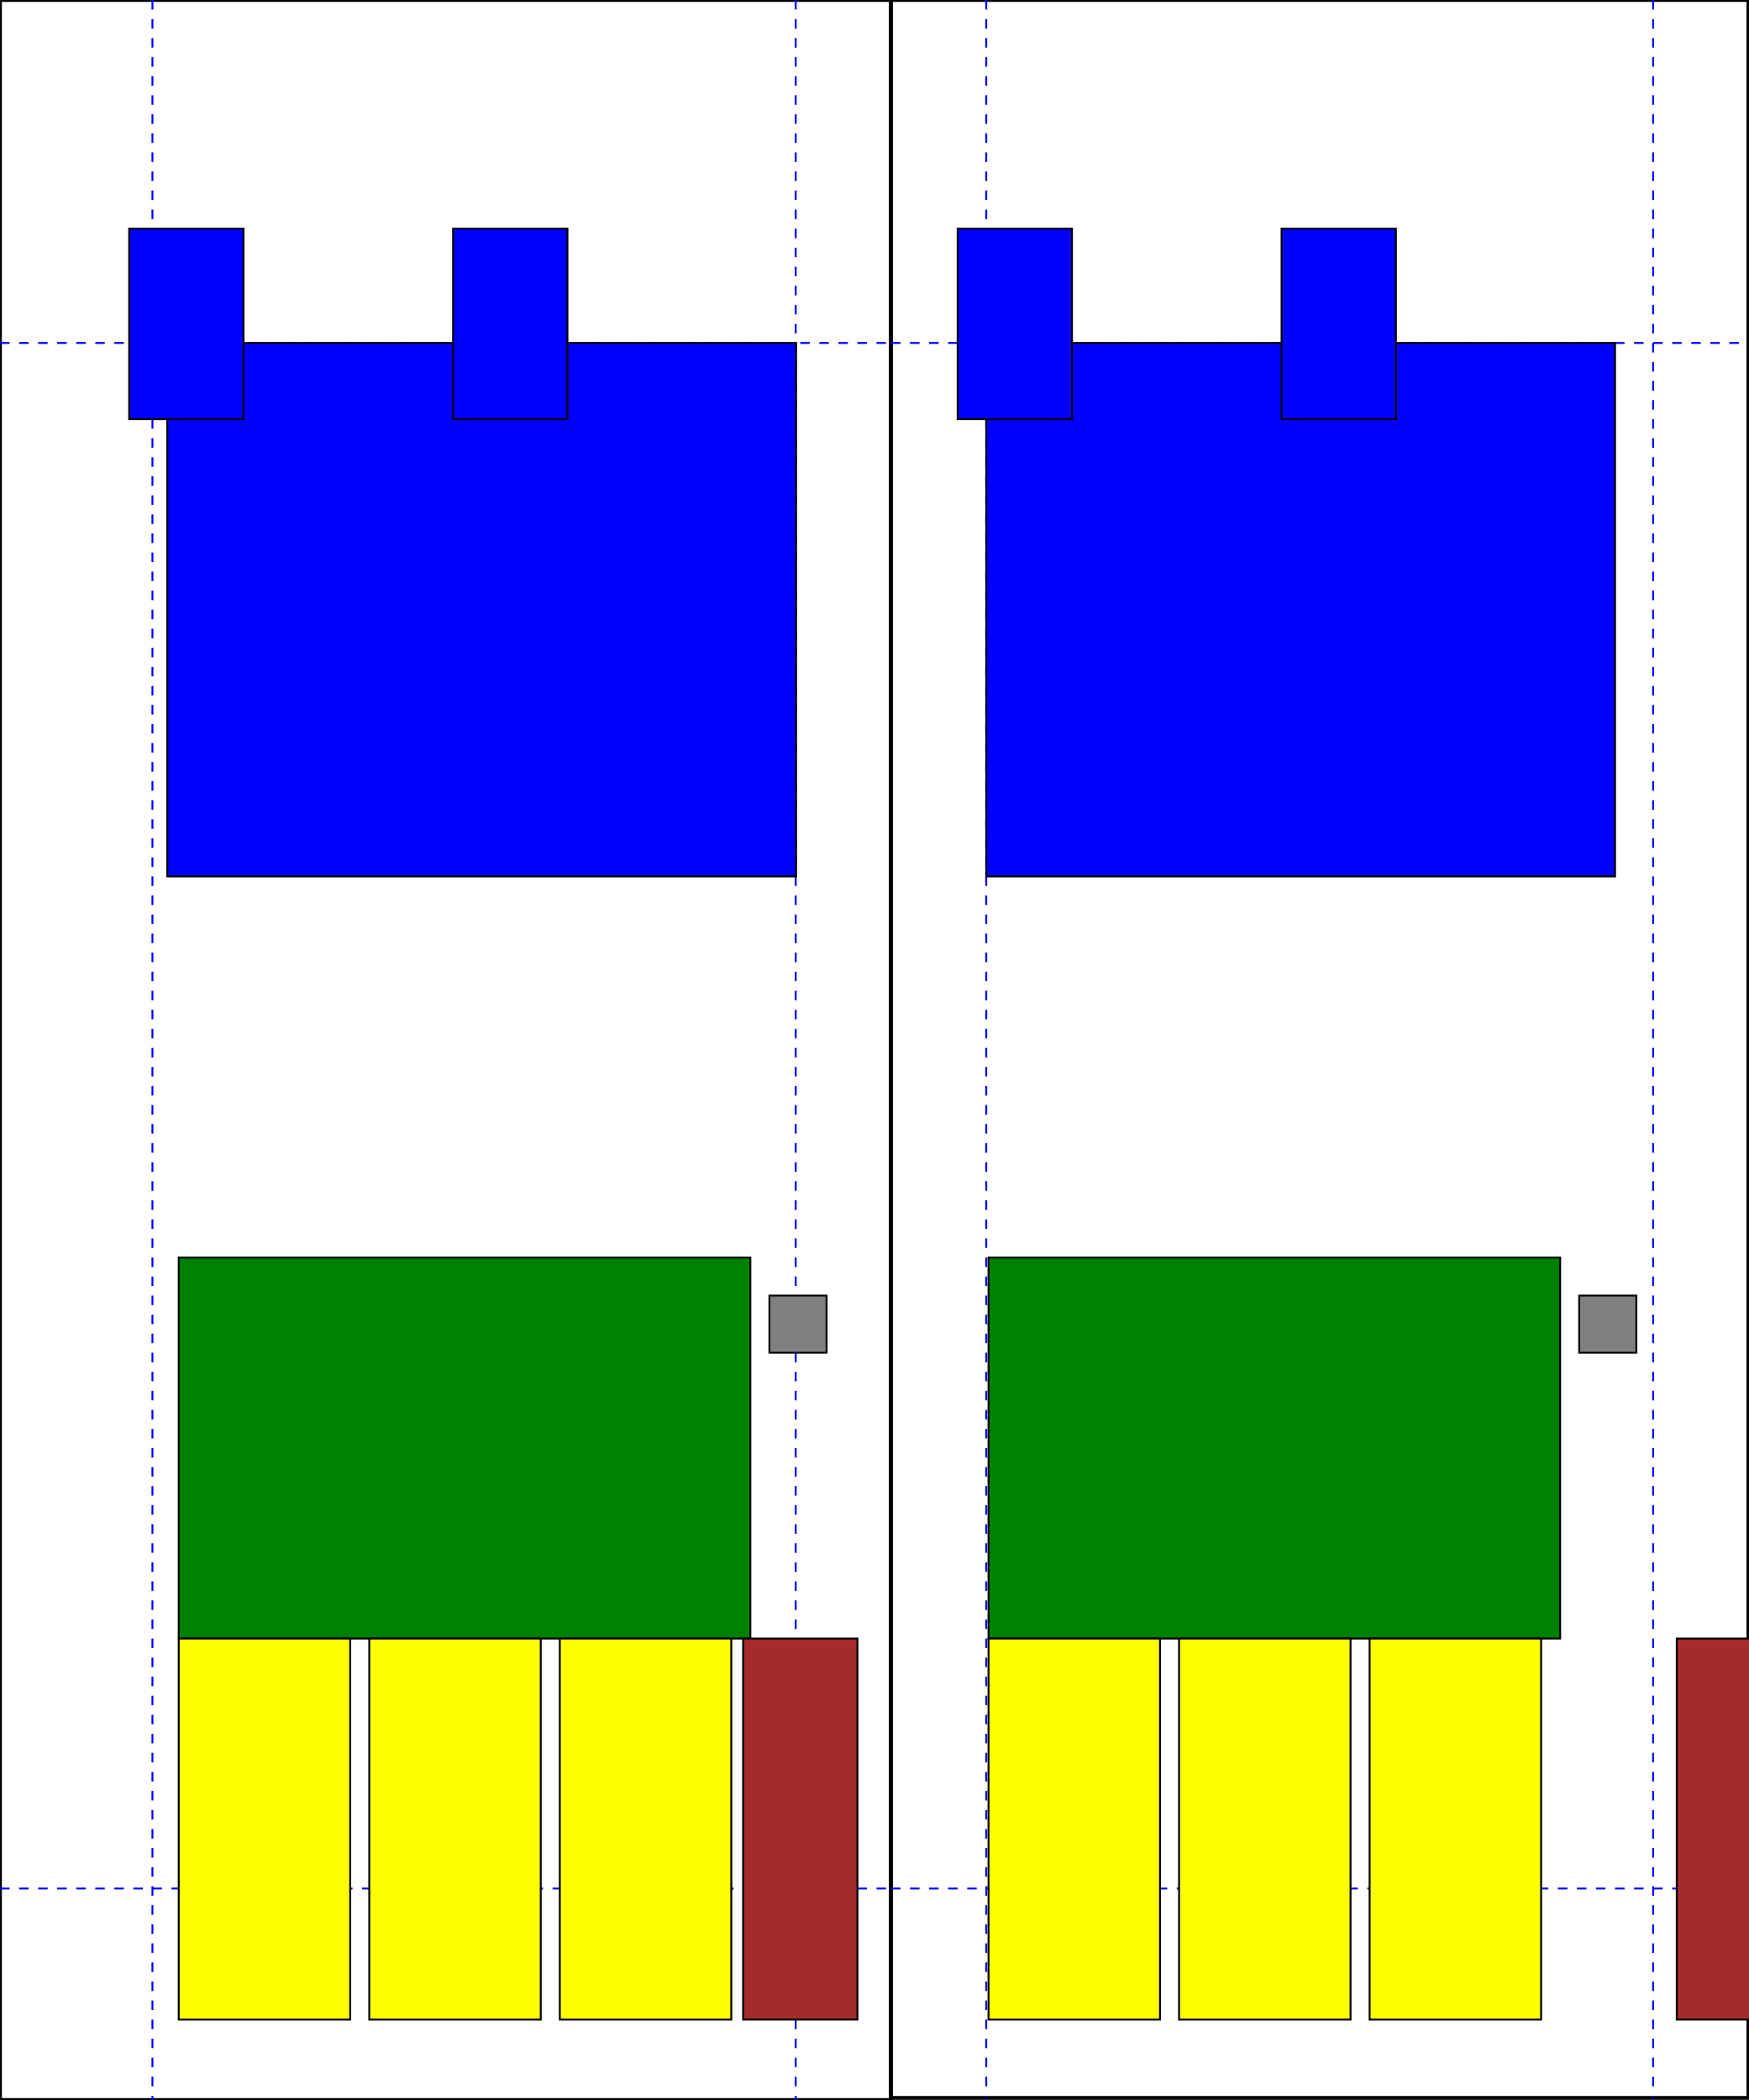
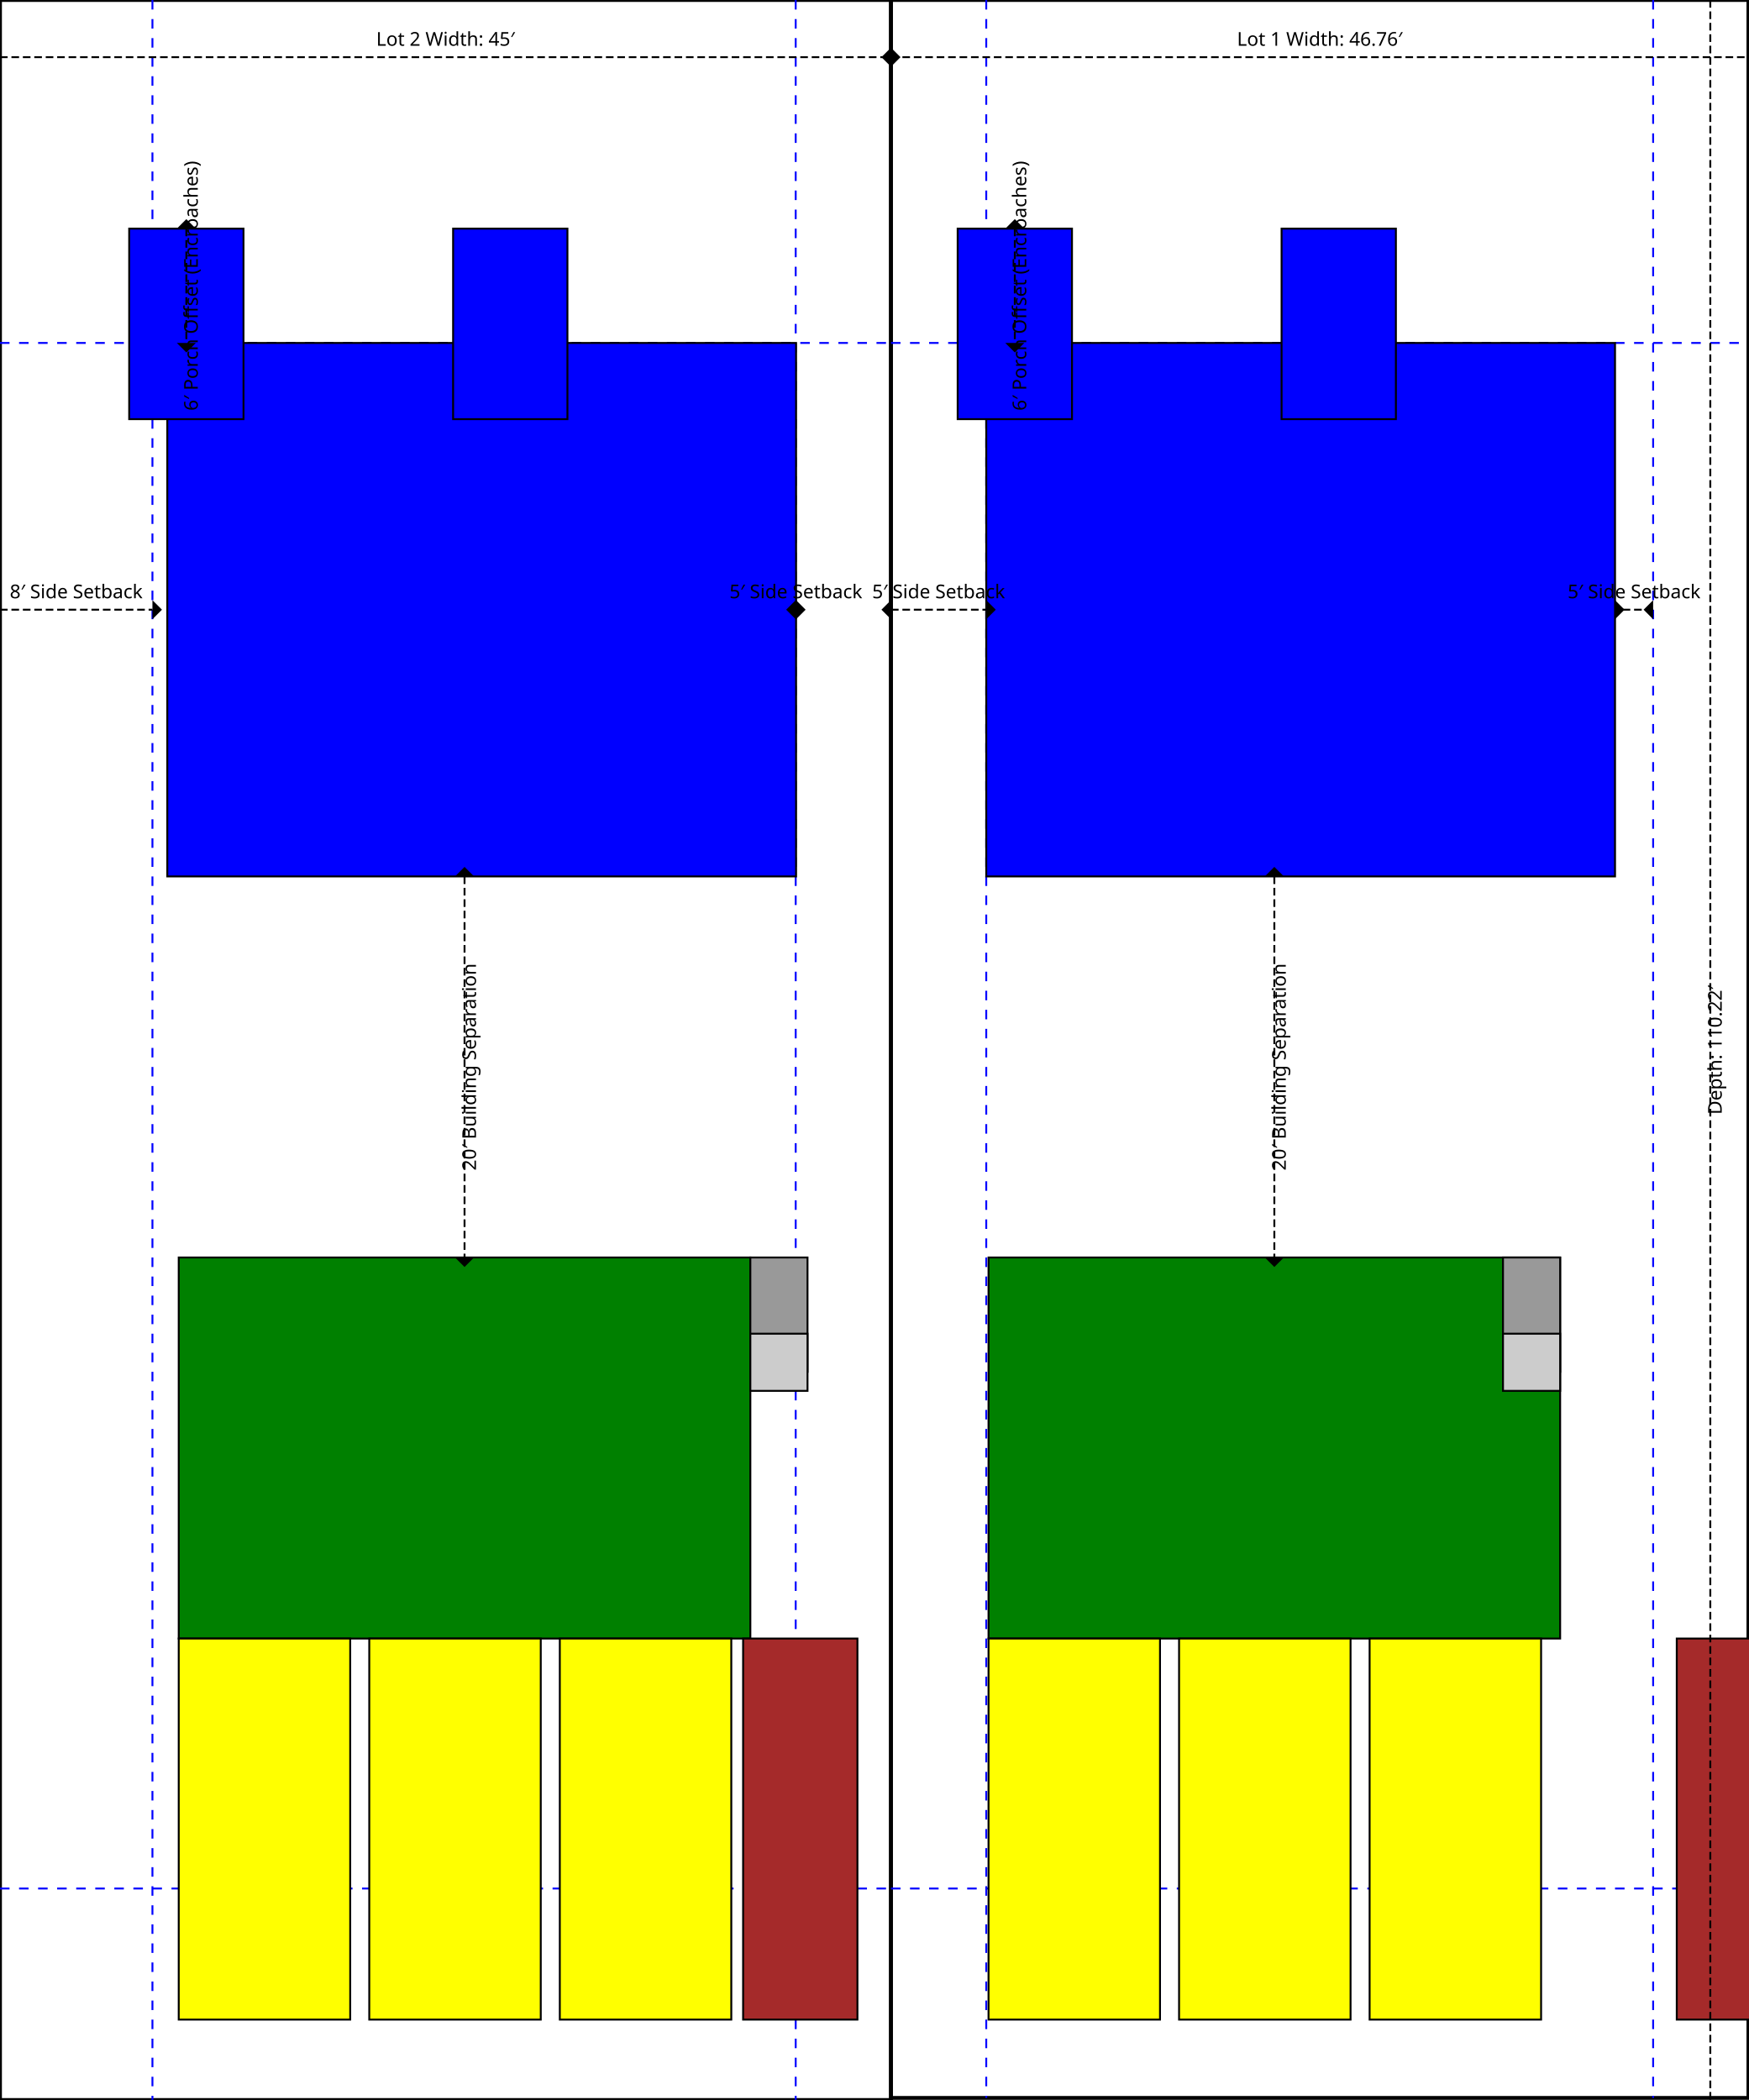
<svg xmlns="http://www.w3.org/2000/svg" width="917.6" height="1102.2">
  <rect x="0" y="0" width="467.6" height="1102.2" fill="none" stroke="black" stroke-width="2" />
  <rect x="467.6" y="0" width="450.0" height="1101.1" fill="none" stroke="black" stroke-width="2" />
  <line x1="467.6" y1="0" x2="467.6" y2="1102.2" stroke="black" />
  <line x1="0" y1="180" x2="467.6" y2="180" stroke="blue" stroke-dasharray="5,5" />
  <line x1="0" y1="991.2" x2="467.6" y2="991.2" stroke="blue" stroke-dasharray="5,5" />
  <line x1="467.6" y1="180" x2="917.6" y2="180" stroke="blue" stroke-dasharray="5,5" />
  <line x1="467.6" y1="991.2" x2="917.6" y2="991.2" stroke="blue" stroke-dasharray="5,5" />
  <line x1="80" y1="0" x2="80" y2="1102.2" stroke="blue" stroke-dasharray="5,5" />
  <line x1="417.6" y1="0" x2="417.6" y2="1102.2" stroke="blue" stroke-dasharray="5,5" />
  <line x1="517.6" y1="0" x2="517.6" y2="1101.1" stroke="blue" stroke-dasharray="5,5" />
  <line x1="867.6" y1="0" x2="867.6" y2="1101.1" stroke="blue" stroke-dasharray="5,5" />
  <rect x="87.8" y="180" width="330" height="280" fill="blue" stroke="black" />
  <rect x="517.6" y="180" width="330" height="280" fill="blue" stroke="black" />
  <rect x="67.8" y="120" width="60" height="100" fill="blue" stroke="black" />
  <rect x="237.8" y="120" width="60" height="100" fill="blue" stroke="black" />
  <rect x="502.6" y="120" width="60" height="100" fill="blue" stroke="black" />
  <rect x="672.6" y="120" width="60" height="100" fill="blue" stroke="black" />
  <rect x="93.8" y="660" width="300" height="200" fill="green" stroke="black" />
  <rect x="518.8" y="660" width="300" height="200" fill="green" stroke="black" />
-   <rect x="403.8" y="680" width="30" height="30" fill="gray" stroke="black" />
-   <rect x="828.8" y="680" width="30" height="30" fill="gray" stroke="black" />
-   <line x1="243.8" y1="860" x2="243.8" y2="880" stroke="black" />
-   <polygon points="238.8,880 248.8,880 243.8,890" fill="black" />
-   <line x1="668.8" y1="860" x2="668.8" y2="880" stroke="black" />
-   <polygon points="663.8,880 673.8,880 668.8,890" fill="black" />
+   <rect x="393.8" y="660" width="30" height="60" fill="#999999" stroke="black" />
+   <rect x="788.8" y="660" width="30" height="60" fill="#999999" stroke="black" />
+   <rect x="393.8" y="700" width="30" height="30" fill="#cccccc" stroke="black" />
+   <rect x="788.8" y="700" width="30" height="30" fill="#cccccc" stroke="black" />
  <rect x="93.8" y="860" width="90" height="200" fill="yellow" stroke="black" />
  <rect x="193.8" y="860" width="90" height="200" fill="yellow" stroke="black" />
  <rect x="293.8" y="860" width="90" height="200" fill="yellow" stroke="black" />
  <rect x="518.8" y="860" width="90" height="200" fill="yellow" stroke="black" />
  <rect x="618.8" y="860" width="90" height="200" fill="yellow" stroke="black" />
  <rect x="718.8" y="860" width="90" height="200" fill="yellow" stroke="black" />
  <rect x="390" y="860" width="60" height="200" fill="brown" stroke="black" />
  <rect x="880" y="860" width="60" height="200" fill="brown" stroke="black" />
+   <line x1="0" y1="30" x2="467.6" y2="30" stroke="black" stroke-dasharray="4,2" />
+   <polygon points="0,25 0,35 -5,30" fill="black" />
+   <polygon points="467.6,25 467.6,35 472.6,30" fill="black" />
+   <text x="233.8" y="24" fill="black" font-size="10" font-family="sans-serif" text-anchor="middle">Lot 2 Width: 45′</text>
+   <line x1="467.6" y1="30" x2="917.6" y2="30" stroke="black" stroke-dasharray="4,2" />
+   <polygon points="467.6,25 467.6,35 462.6,30" fill="black" />
+   <polygon points="917.6,25 917.6,35 922.6,30" fill="black" />
+   <text x="692.6" y="24" fill="black" font-size="10" font-family="sans-serif" text-anchor="middle">Lot 1 Width: 46.76′</text>
+   <line x1="897.6" y1="0" x2="897.6" y2="1102.2" stroke="black" stroke-dasharray="4,2" />
+   <polygon points="892.6,0 902.6,0 897.6,-5" fill="black" />
+   <polygon points="892.6,1102.2 902.6,1102.2 897.6,1107.2" fill="black" />
+   <text x="903.6" y="551.1" fill="black" transform="rotate(-90 903.6,551.1)" font-size="10" font-family="sans-serif" text-anchor="middle">Depth: 110.22′</text>
+   <line x1="243.8" y1="460" x2="243.8" y2="660" stroke="black" stroke-dasharray="4,2" />
+   <polygon points="238.8,460 248.8,460 243.8,455" fill="black" />
+   <polygon points="238.8,660 248.8,660 243.8,665" fill="black" />
+   <text x="249.8" y="560.0" fill="black" transform="rotate(-90 249.8,560.0)" font-size="10" font-family="sans-serif" text-anchor="middle">20′ Building Separation</text>
+   <line x1="668.8" y1="460" x2="668.8" y2="660" stroke="black" stroke-dasharray="4,2" />
+   <polygon points="663.8,460 673.8,460 668.8,455" fill="black" />
+   <polygon points="663.8,660 673.8,660 668.8,665" fill="black" />
+   <text x="674.8" y="560.0" fill="black" transform="rotate(-90 674.8,560.0)" font-size="10" font-family="sans-serif" text-anchor="middle">20′ Building Separation</text>
+   <line x1="0" y1="320.0" x2="80" y2="320.0" stroke="black" stroke-dasharray="4,2" />
+   <polygon points="0,315.0 0,325.0 -5,320.0" fill="black" />
+   <polygon points="80,315.0 80,325.0 85,320.0" fill="black" />
+   <text x="40.0" y="314.0" fill="black" font-size="10" font-family="sans-serif" text-anchor="middle">8′ Side Setback</text>
+   <line x1="417.6" y1="320.0" x2="417.8" y2="320.0" stroke="black" stroke-dasharray="4,2" />
+   <polygon points="417.6,315.0 417.6,325.0 412.6,320.0" fill="black" />
+   <polygon points="417.8,315.0 417.8,325.0 422.8,320.0" fill="black" />
+   <text x="417.7" y="314.0" fill="black" font-size="10" font-family="sans-serif" text-anchor="middle">5′ Side Setback</text>
+   <line x1="467.6" y1="320.0" x2="517.6" y2="320.0" stroke="black" stroke-dasharray="4,2" />
+   <polygon points="467.6,315.0 467.6,325.0 462.6,320.0" fill="black" />
+   <polygon points="517.6,315.0 517.6,325.0 522.6,320.0" fill="black" />
+   <text x="492.6" y="314.0" fill="black" font-size="10" font-family="sans-serif" text-anchor="middle">5′ Side Setback</text>
+   <line x1="867.6" y1="320.0" x2="847.6" y2="320.0" stroke="black" stroke-dasharray="4,2" />
+   <polygon points="867.6,315.0 867.6,325.0 862.6,320.0" fill="black" />
+   <polygon points="847.6,315.0 847.6,325.0 852.6,320.0" fill="black" />
+   <text x="857.6" y="314.0" fill="black" font-size="10" font-family="sans-serif" text-anchor="middle">5′ Side Setback</text>
+   <line x1="97.8" y1="120" x2="97.8" y2="180" stroke="black" stroke-dasharray="4,2" />
+   <polygon points="92.8,120 102.8,120 97.8,115" fill="black" />
+   <polygon points="92.8,180 102.8,180 97.8,185" fill="black" />
+   <text x="103.8" y="150.0" fill="black" transform="rotate(-90 103.8,150.0)" font-size="10" font-family="sans-serif" text-anchor="middle">6′ Porch Offset (Encroaches)</text>
+   <line x1="532.6" y1="120" x2="532.6" y2="180" stroke="black" stroke-dasharray="4,2" />
+   <polygon points="527.6,120 537.6,120 532.6,115" fill="black" />
+   <polygon points="527.6,180 537.6,180 532.6,185" fill="black" />
+   <text x="538.6" y="150.0" fill="black" transform="rotate(-90 538.6,150.0)" font-size="10" font-family="sans-serif" text-anchor="middle">6′ Porch Offset (Encroaches)</text>
</svg>
